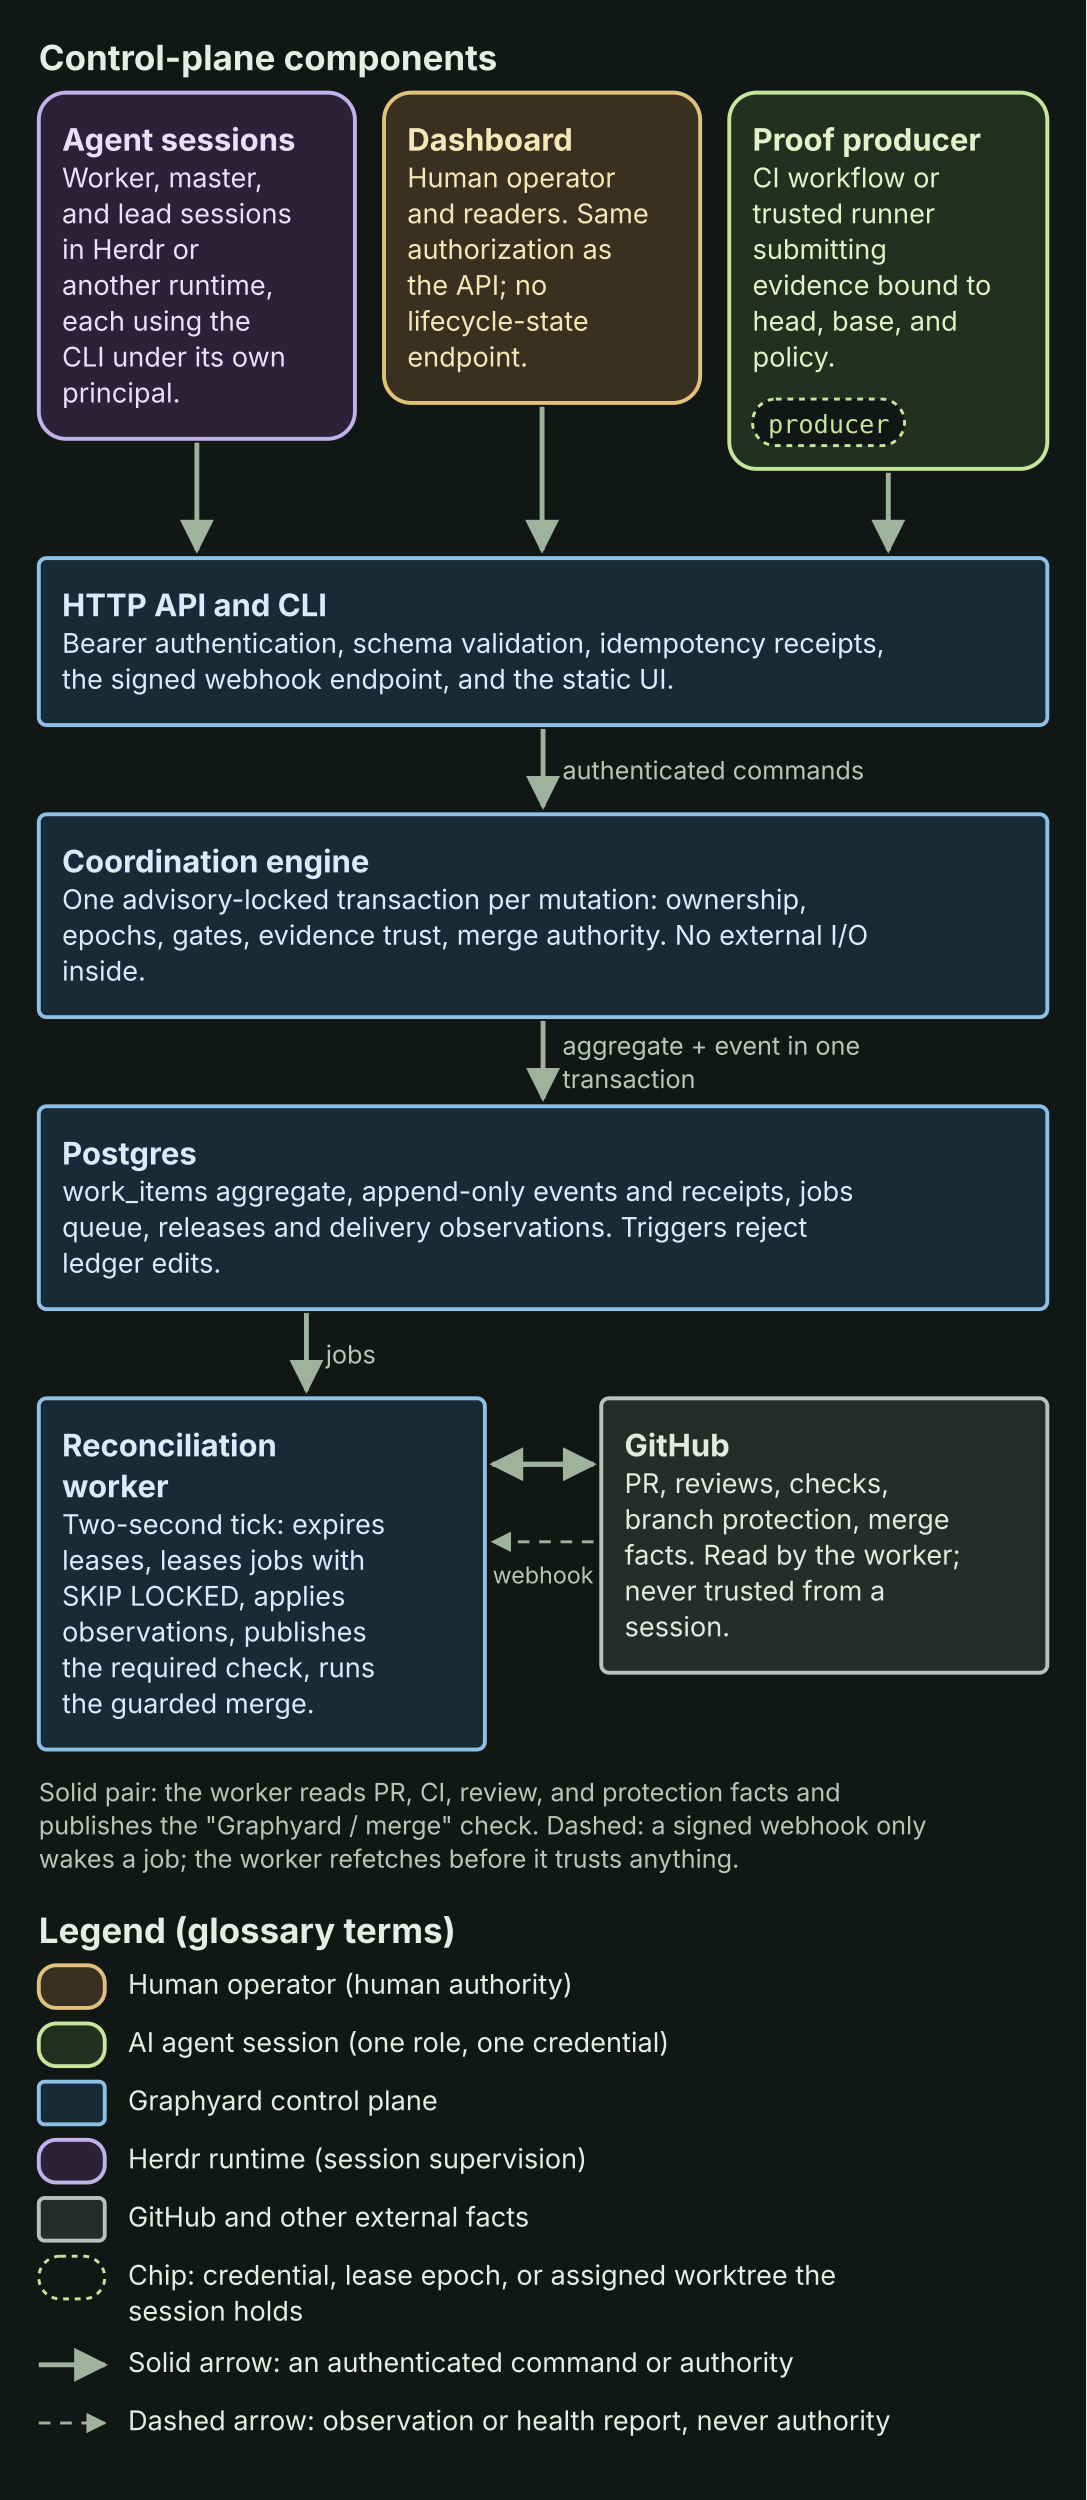
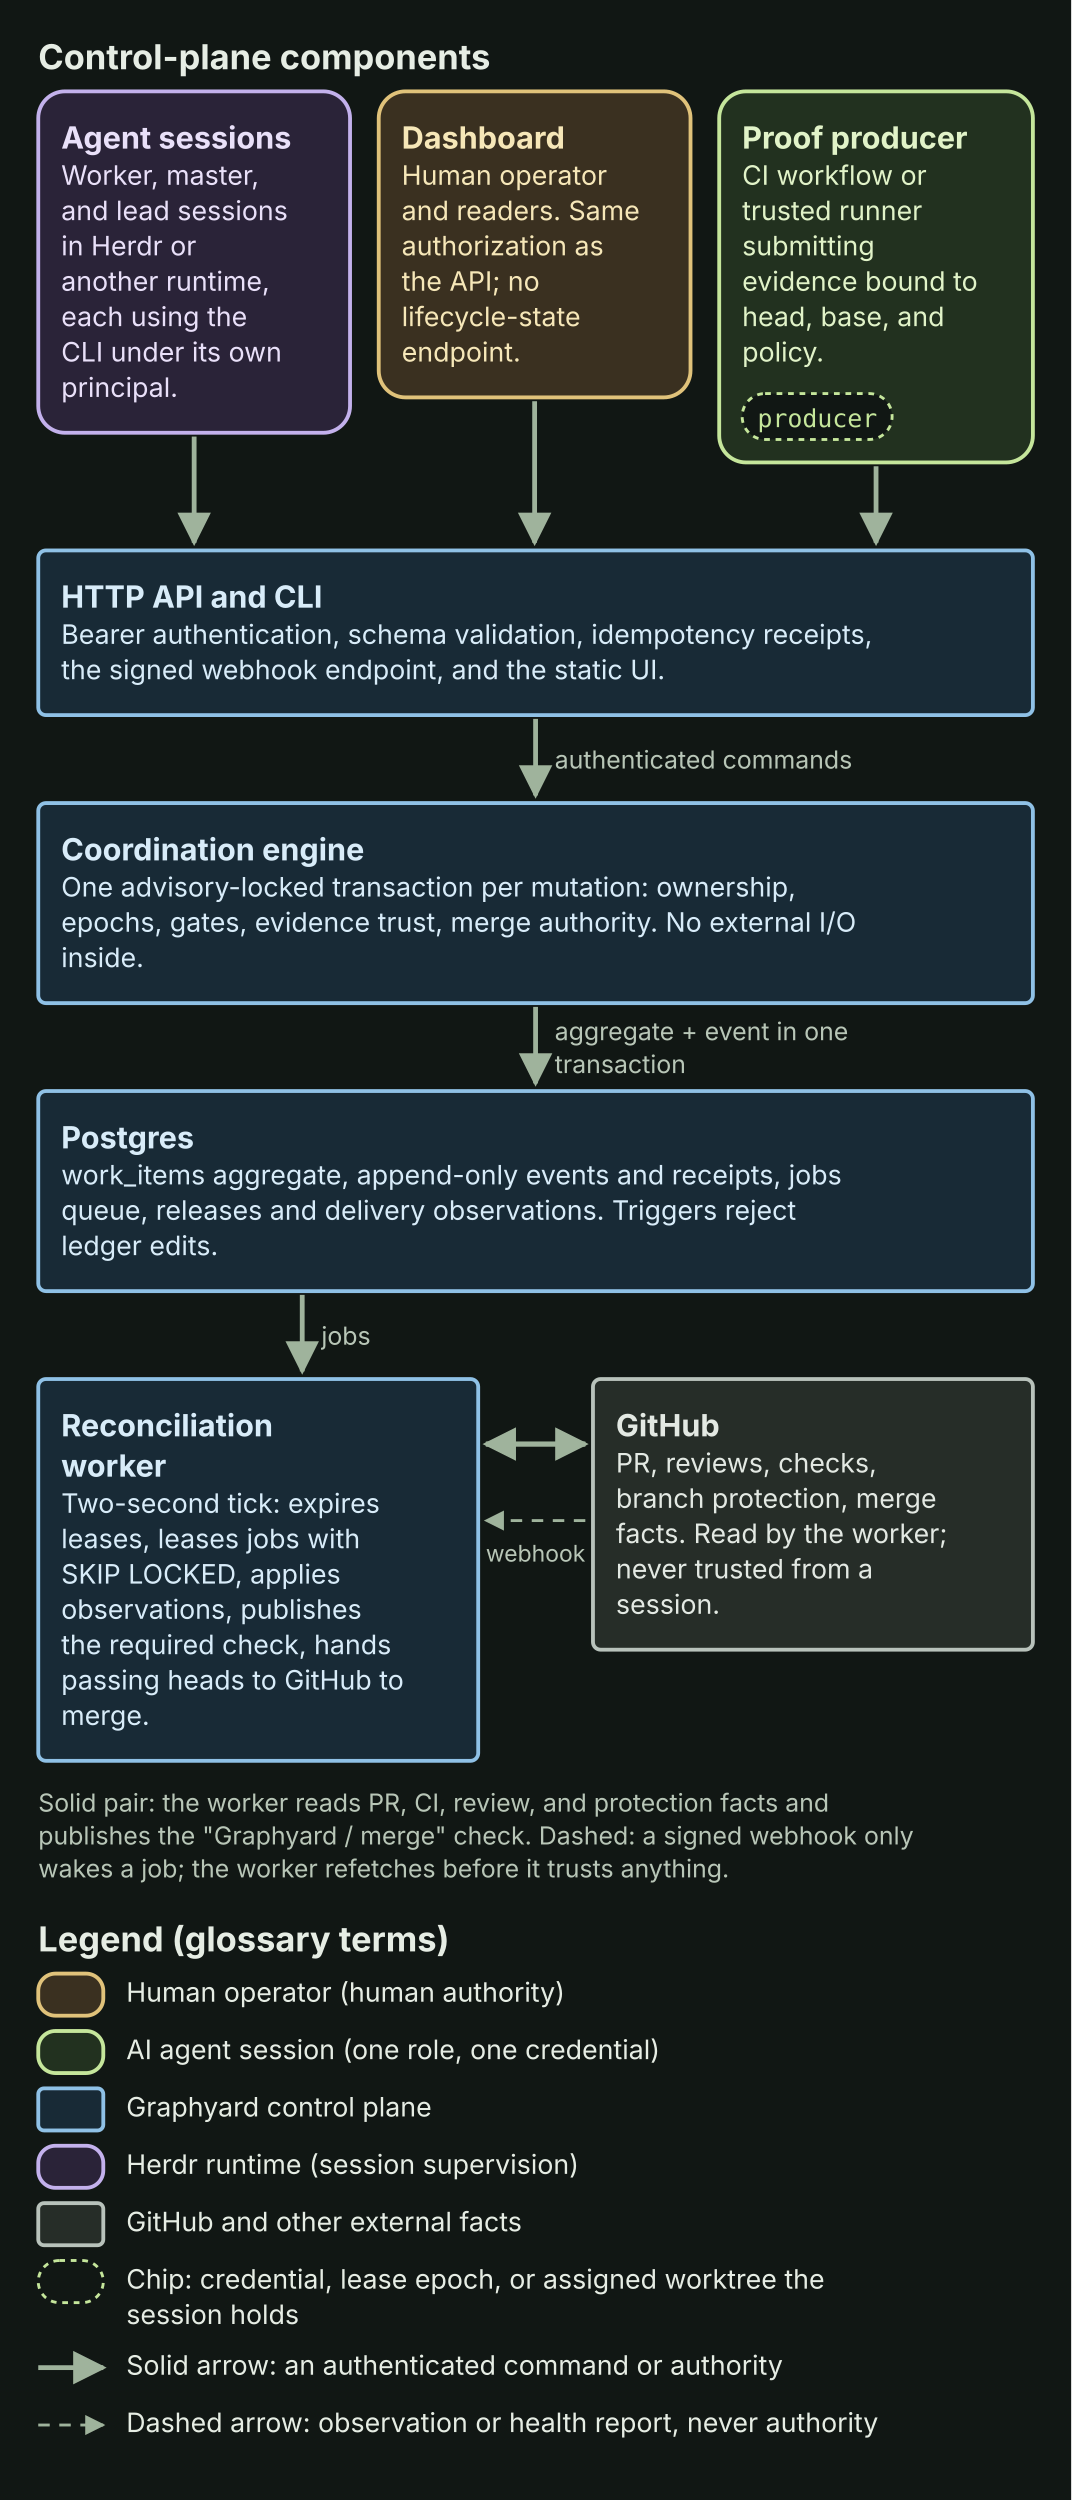
- <svg xmlns="http://www.w3.org/2000/svg" viewBox="0 0 560 1289" width="560" height="1289" role="img" aria-labelledby="title desc" font-family="Inter, &quot;Segoe UI&quot;, Roboto, &quot;Helvetica Neue&quot;, Arial, &quot;Liberation Sans&quot;, ui-sans-serif, system-ui, -apple-system, sans-serif">
+ <svg xmlns="http://www.w3.org/2000/svg" viewBox="0 0 560 1307" width="560" height="1307" role="img" aria-labelledby="title desc" font-family="Inter, &quot;Segoe UI&quot;, Roboto, &quot;Helvetica Neue&quot;, Arial, &quot;Liberation Sans&quot;, ui-sans-serif, system-ui, -apple-system, sans-serif">
  <defs>
    <marker id="arrow" viewBox="0 0 10 10" refX="9" refY="5" markerWidth="7" markerHeight="7" orient="auto-start-reverse">
      <path d="M0 0 L10 5 L0 10 z" fill="#9fb39c" />
    </marker>
  </defs>
-   <rect width="560" height="1289" fill="#111714" />
+   <rect width="560" height="1307" fill="#111714" />
  <text x="20" y="36.2" font-size="18" font-weight="700" fill="#e6ede4" text-anchor="start">Control-plane components</text>
  <rect x="20" y="47.76" width="163" height="178.5" rx="14" fill="#2a2338" stroke="#c3b1ec" stroke-width="2" />
  <text x="32" y="77.7" font-size="16" font-weight="650" fill="#e9e0f9" text-anchor="start">Agent sessions</text>
  <text x="32" y="96.6" font-size="14" font-weight="400" fill="#e9e0f9" text-anchor="start">Worker, master,</text>
  <text x="32" y="115.1" font-size="14" font-weight="400" fill="#e9e0f9" text-anchor="start">and lead sessions</text>
  <text x="32" y="133.5" font-size="14" font-weight="400" fill="#e9e0f9" text-anchor="start">in Herdr or</text>
  <text x="32" y="152.0" font-size="14" font-weight="400" fill="#e9e0f9" text-anchor="start">another runtime,</text>
  <text x="32" y="170.5" font-size="14" font-weight="400" fill="#e9e0f9" text-anchor="start">each using the</text>
  <text x="32" y="189.0" font-size="14" font-weight="400" fill="#e9e0f9" text-anchor="start">CLI under its own</text>
  <text x="32" y="207.5" font-size="14" font-weight="400" fill="#e9e0f9" text-anchor="start">principal.</text>
  <rect x="198" y="47.76" width="163" height="160.0" rx="14" fill="#3a3020" stroke="#e0c27a" stroke-width="2" />
  <text x="210" y="77.7" font-size="16" font-weight="650" fill="#f6e7b8" text-anchor="start">Dashboard</text>
  <text x="210" y="96.6" font-size="14" font-weight="400" fill="#f6e7b8" text-anchor="start">Human operator</text>
  <text x="210" y="115.1" font-size="14" font-weight="400" fill="#f6e7b8" text-anchor="start">and readers. Same</text>
  <text x="210" y="133.5" font-size="14" font-weight="400" fill="#f6e7b8" text-anchor="start">authorization as</text>
  <text x="210" y="152.0" font-size="14" font-weight="400" fill="#f6e7b8" text-anchor="start">the API; no</text>
  <text x="210" y="170.5" font-size="14" font-weight="400" fill="#f6e7b8" text-anchor="start">lifecycle-state</text>
  <text x="210" y="189.0" font-size="14" font-weight="400" fill="#f6e7b8" text-anchor="start">endpoint.</text>
  <rect x="376" y="47.76" width="164" height="194.0" rx="14" fill="#22311f" stroke="#c5e69b" stroke-width="2" />
  <text x="388" y="77.7" font-size="16" font-weight="650" fill="#e1f3c8" text-anchor="start">Proof producer</text>
  <text x="388" y="96.6" font-size="14" font-weight="400" fill="#e1f3c8" text-anchor="start">CI workflow or</text>
  <text x="388" y="115.1" font-size="14" font-weight="400" fill="#e1f3c8" text-anchor="start">trusted runner</text>
  <text x="388" y="133.5" font-size="14" font-weight="400" fill="#e1f3c8" text-anchor="start">submitting</text>
  <text x="388" y="152.0" font-size="14" font-weight="400" fill="#e1f3c8" text-anchor="start">evidence bound to</text>
  <text x="388" y="170.5" font-size="14" font-weight="400" fill="#e1f3c8" text-anchor="start">head, base, and</text>
  <text x="388" y="189.0" font-size="14" font-weight="400" fill="#e1f3c8" text-anchor="start">policy.</text>
  <rect x="388" y="205.76" width="78.4" height="24" rx="12" fill="#111714" stroke="#c5e69b" stroke-width="1.5" stroke-dasharray="3 3" />
  <text x="396" y="223.3" font-size="13" font-weight="400" fill="#c5e69b" text-anchor="start" font-family="ui-monospace, SFMono-Regular, Menlo, monospace">producer</text>
  <rect x="20" y="287.76" width="520" height="86.1" rx="4" fill="#182a36" stroke="#8fc1e6" stroke-width="2" />
  <text x="32" y="317.7" font-size="16" font-weight="650" fill="#d8ecf9" text-anchor="start">HTTP API and CLI</text>
  <text x="32" y="336.6" font-size="14" font-weight="400" fill="#d8ecf9" text-anchor="start">Bearer authentication, schema validation, idempotency receipts,</text>
  <text x="32" y="355.1" font-size="14" font-weight="400" fill="#d8ecf9" text-anchor="start">the signed webhook endpoint, and the static UI.</text>
  <line x1="101.5" y1="228.24" x2="101.5" y2="283.76" stroke="#9fb39c" stroke-width="2.5" marker-end="url(#arrow)" />
  <line x1="279.5" y1="209.76" x2="279.5" y2="283.76" stroke="#9fb39c" stroke-width="2.5" marker-end="url(#arrow)" />
  <line x1="458" y1="243.76" x2="458" y2="283.76" stroke="#9fb39c" stroke-width="2.5" marker-end="url(#arrow)" />
  <rect x="20" y="419.84" width="520" height="104.6" rx="4" fill="#182a36" stroke="#8fc1e6" stroke-width="2" />
  <text x="32" y="449.8" font-size="16" font-weight="650" fill="#d8ecf9" text-anchor="start">Coordination engine</text>
  <text x="32" y="468.7" font-size="14" font-weight="400" fill="#d8ecf9" text-anchor="start">One advisory-locked transaction per mutation: ownership,</text>
  <text x="32" y="487.1" font-size="14" font-weight="400" fill="#d8ecf9" text-anchor="start">epochs, gates, evidence trust, merge authority. No external I/O</text>
  <text x="32" y="505.6" font-size="14" font-weight="400" fill="#d8ecf9" text-anchor="start">inside.</text>
  <line x1="280" y1="375.84" x2="280" y2="415.84" stroke="#9fb39c" stroke-width="2.5" marker-end="url(#arrow)" />
  <text x="290" y="401.8" font-size="13" font-weight="400" fill="#b8c6b7" text-anchor="start">authenticated commands</text>
  <rect x="20" y="570.4" width="520" height="104.6" rx="4" fill="#182a36" stroke="#8fc1e6" stroke-width="2" />
  <text x="32" y="600.4" font-size="16" font-weight="650" fill="#d8ecf9" text-anchor="start">Postgres</text>
  <text x="32" y="619.2" font-size="14" font-weight="400" fill="#d8ecf9" text-anchor="start">work_items aggregate, append-only events and receipts, jobs</text>
  <text x="32" y="637.7" font-size="14" font-weight="400" fill="#d8ecf9" text-anchor="start">queue, releases and delivery observations. Triggers reject</text>
  <text x="32" y="656.2" font-size="14" font-weight="400" fill="#d8ecf9" text-anchor="start">ledger edits.</text>
  <line x1="280" y1="526.4" x2="280" y2="566.4" stroke="#9fb39c" stroke-width="2.5" marker-end="url(#arrow)" />
  <text x="290" y="543.8" font-size="13" font-weight="400" fill="#b8c6b7" text-anchor="start">aggregate + event in one</text>
  <text x="290" y="561.0" font-size="13" font-weight="400" fill="#b8c6b7" text-anchor="start">transaction</text>
-   <rect x="20" y="720.96" width="230" height="181.1" rx="4" fill="#182a36" stroke="#8fc1e6" stroke-width="2" />
+   <rect x="20" y="720.96" width="230" height="199.6" rx="4" fill="#182a36" stroke="#8fc1e6" stroke-width="2" />
  <text x="32" y="750.9" font-size="16" font-weight="650" fill="#d8ecf9" text-anchor="start">Reconciliation</text>
  <text x="32" y="772.0" font-size="16" font-weight="650" fill="#d8ecf9" text-anchor="start">worker</text>
  <text x="32" y="790.9" font-size="14" font-weight="400" fill="#d8ecf9" text-anchor="start">Two-second tick: expires</text>
  <text x="32" y="809.4" font-size="14" font-weight="400" fill="#d8ecf9" text-anchor="start">leases, leases jobs with</text>
  <text x="32" y="827.9" font-size="14" font-weight="400" fill="#d8ecf9" text-anchor="start">SKIP LOCKED, applies</text>
  <text x="32" y="846.3" font-size="14" font-weight="400" fill="#d8ecf9" text-anchor="start">observations, publishes</text>
-   <text x="32" y="864.8" font-size="14" font-weight="400" fill="#d8ecf9" text-anchor="start">the required check, runs</text>
-   <text x="32" y="883.3" font-size="14" font-weight="400" fill="#d8ecf9" text-anchor="start">the guarded merge.</text>
+   <text x="32" y="864.8" font-size="14" font-weight="400" fill="#d8ecf9" text-anchor="start">the required check, hands</text>
+   <text x="32" y="883.3" font-size="14" font-weight="400" fill="#d8ecf9" text-anchor="start">passing heads to GitHub to</text>
+   <text x="32" y="901.8" font-size="14" font-weight="400" fill="#d8ecf9" text-anchor="start">merge.</text>
  <rect x="310" y="720.96" width="230" height="141.5" rx="4" fill="#262d28" stroke="#b8c2bb" stroke-width="2" />
  <text x="322" y="750.9" font-size="16" font-weight="650" fill="#e3e9e3" text-anchor="start">GitHub</text>
  <text x="322" y="769.8" font-size="14" font-weight="400" fill="#e3e9e3" text-anchor="start">PR, reviews, checks,</text>
  <text x="322" y="788.3" font-size="14" font-weight="400" fill="#e3e9e3" text-anchor="start">branch protection, merge</text>
  <text x="322" y="806.7" font-size="14" font-weight="400" fill="#e3e9e3" text-anchor="start">facts. Read by the worker;</text>
  <text x="322" y="825.2" font-size="14" font-weight="400" fill="#e3e9e3" text-anchor="start">never trusted from a</text>
  <text x="322" y="843.7" font-size="14" font-weight="400" fill="#e3e9e3" text-anchor="start">session.</text>
  <line x1="158" y1="676.96" x2="158" y2="716.96" stroke="#9fb39c" stroke-width="2.5" marker-end="url(#arrow)" />
  <text x="168" y="703.0" font-size="13" font-weight="400" fill="#b8c6b7" text-anchor="start">jobs</text>
  <line x1="254" y1="754.96" x2="306" y2="754.96" stroke="#9fb39c" stroke-width="2.5" marker-end="url(#arrow)" />
  <line x1="306" y1="754.96" x2="254" y2="754.96" stroke="#9fb39c" stroke-width="2.5" marker-end="url(#arrow)" />
  <line x1="306" y1="794.96" x2="254" y2="794.96" stroke="#9fb39c" stroke-width="1.5" stroke-dasharray="6 5" marker-end="url(#arrow)" />
  <text x="280" y="816.4" font-size="12" font-weight="400" fill="#b8c6b7" text-anchor="middle">webhook</text>
-   <text x="20" y="928.7" font-size="13" font-weight="400" fill="#b8c6b7" text-anchor="start">Solid pair: the worker reads PR, CI, review, and protection facts and</text>
-   <text x="20" y="945.8" font-size="13" font-weight="400" fill="#b8c6b7" text-anchor="start">publishes the "Graphyard / merge" check. Dashed: a signed webhook only</text>
-   <text x="20" y="963.0" font-size="13" font-weight="400" fill="#b8c6b7" text-anchor="start">wakes a job; the worker refetches before it trusts anything.</text>
-   <text x="20" y="1001.8" font-size="18" font-weight="700" fill="#e6ede4" text-anchor="start">Legend (glossary terms)</text>
-   <g transform="translate(0 1013.3)">
+   <text x="20" y="947.1" font-size="13" font-weight="400" fill="#b8c6b7" text-anchor="start">Solid pair: the worker reads PR, CI, review, and protection facts and</text>
+   <text x="20" y="964.3" font-size="13" font-weight="400" fill="#b8c6b7" text-anchor="start">publishes the "Graphyard / merge" check. Dashed: a signed webhook only</text>
+   <text x="20" y="981.5" font-size="13" font-weight="400" fill="#b8c6b7" text-anchor="start">wakes a job; the worker refetches before it trusts anything.</text>
+   <text x="20" y="1020.2" font-size="18" font-weight="700" fill="#e6ede4" text-anchor="start">Legend (glossary terms)</text>
+   <g transform="translate(0 1031.8)">
    <rect x="20" y="0" width="34" height="22" rx="9" fill="#3a3020" stroke="#e0c27a" stroke-width="2" />
  </g>
-   <text x="66" y="1028.0" font-size="14" font-weight="400" fill="#e6ede4" text-anchor="start">Human operator (human authority)</text>
-   <g transform="translate(0 1043.3)">
+   <text x="66" y="1046.5" font-size="14" font-weight="400" fill="#e6ede4" text-anchor="start">Human operator (human authority)</text>
+   <g transform="translate(0 1061.8)">
    <rect x="20" y="0" width="34" height="22" rx="9" fill="#22311f" stroke="#c5e69b" stroke-width="2" />
  </g>
-   <text x="66" y="1058.0" font-size="14" font-weight="400" fill="#e6ede4" text-anchor="start">AI agent session (one role, one credential)</text>
-   <g transform="translate(0 1073.3)">
+   <text x="66" y="1076.5" font-size="14" font-weight="400" fill="#e6ede4" text-anchor="start">AI agent session (one role, one credential)</text>
+   <g transform="translate(0 1091.8)">
    <rect x="20" y="0" width="34" height="22" rx="3" fill="#182a36" stroke="#8fc1e6" stroke-width="2" />
  </g>
-   <text x="66" y="1088.0" font-size="14" font-weight="400" fill="#e6ede4" text-anchor="start">Graphyard control plane</text>
-   <g transform="translate(0 1103.3)">
+   <text x="66" y="1106.5" font-size="14" font-weight="400" fill="#e6ede4" text-anchor="start">Graphyard control plane</text>
+   <g transform="translate(0 1121.8)">
    <rect x="20" y="0" width="34" height="22" rx="9" fill="#2a2338" stroke="#c3b1ec" stroke-width="2" />
  </g>
-   <text x="66" y="1118.0" font-size="14" font-weight="400" fill="#e6ede4" text-anchor="start">Herdr runtime (session supervision)</text>
-   <g transform="translate(0 1133.3)">
+   <text x="66" y="1136.5" font-size="14" font-weight="400" fill="#e6ede4" text-anchor="start">Herdr runtime (session supervision)</text>
+   <g transform="translate(0 1151.8)">
    <rect x="20" y="0" width="34" height="22" rx="3" fill="#262d28" stroke="#b8c2bb" stroke-width="2" />
  </g>
-   <text x="66" y="1148.0" font-size="14" font-weight="400" fill="#e6ede4" text-anchor="start">GitHub and other external facts</text>
-   <g transform="translate(0 1163.3)">
+   <text x="66" y="1166.5" font-size="14" font-weight="400" fill="#e6ede4" text-anchor="start">GitHub and other external facts</text>
+   <g transform="translate(0 1181.8)">
    <rect x="20" y="0" width="34" height="22" rx="11" fill="#111714" stroke="#c5e69b" stroke-width="1.5" stroke-dasharray="3 3" />
  </g>
-   <text x="66" y="1178.0" font-size="14" font-weight="400" fill="#e6ede4" text-anchor="start">Chip: credential, lease epoch, or assigned worktree the</text>
-   <text x="66" y="1196.5" font-size="14" font-weight="400" fill="#e6ede4" text-anchor="start">session holds</text>
-   <g transform="translate(0 1208.3)">
+   <text x="66" y="1196.5" font-size="14" font-weight="400" fill="#e6ede4" text-anchor="start">Chip: credential, lease epoch, or assigned worktree the</text>
+   <text x="66" y="1215.0" font-size="14" font-weight="400" fill="#e6ede4" text-anchor="start">session holds</text>
+   <g transform="translate(0 1226.8)">
    <line x1="20" y1="11" x2="54" y2="11" stroke="#9fb39c" stroke-width="2.5" marker-end="url(#arrow)" />
  </g>
-   <text x="66" y="1223.0" font-size="14" font-weight="400" fill="#e6ede4" text-anchor="start">Solid arrow: an authenticated command or authority</text>
-   <g transform="translate(0 1238.3)">
+   <text x="66" y="1241.5" font-size="14" font-weight="400" fill="#e6ede4" text-anchor="start">Solid arrow: an authenticated command or authority</text>
+   <g transform="translate(0 1256.8)">
    <line x1="20" y1="11" x2="54" y2="11" stroke="#9fb39c" stroke-width="1.5" stroke-dasharray="6 5" marker-end="url(#arrow)" />
  </g>
-   <text x="66" y="1253.0" font-size="14" font-weight="400" fill="#e6ede4" text-anchor="start">Dashed arrow: observation or health report, never authority</text>
+   <text x="66" y="1271.5" font-size="14" font-weight="400" fill="#e6ede4" text-anchor="start">Dashed arrow: observation or health report, never authority</text>
</svg>
